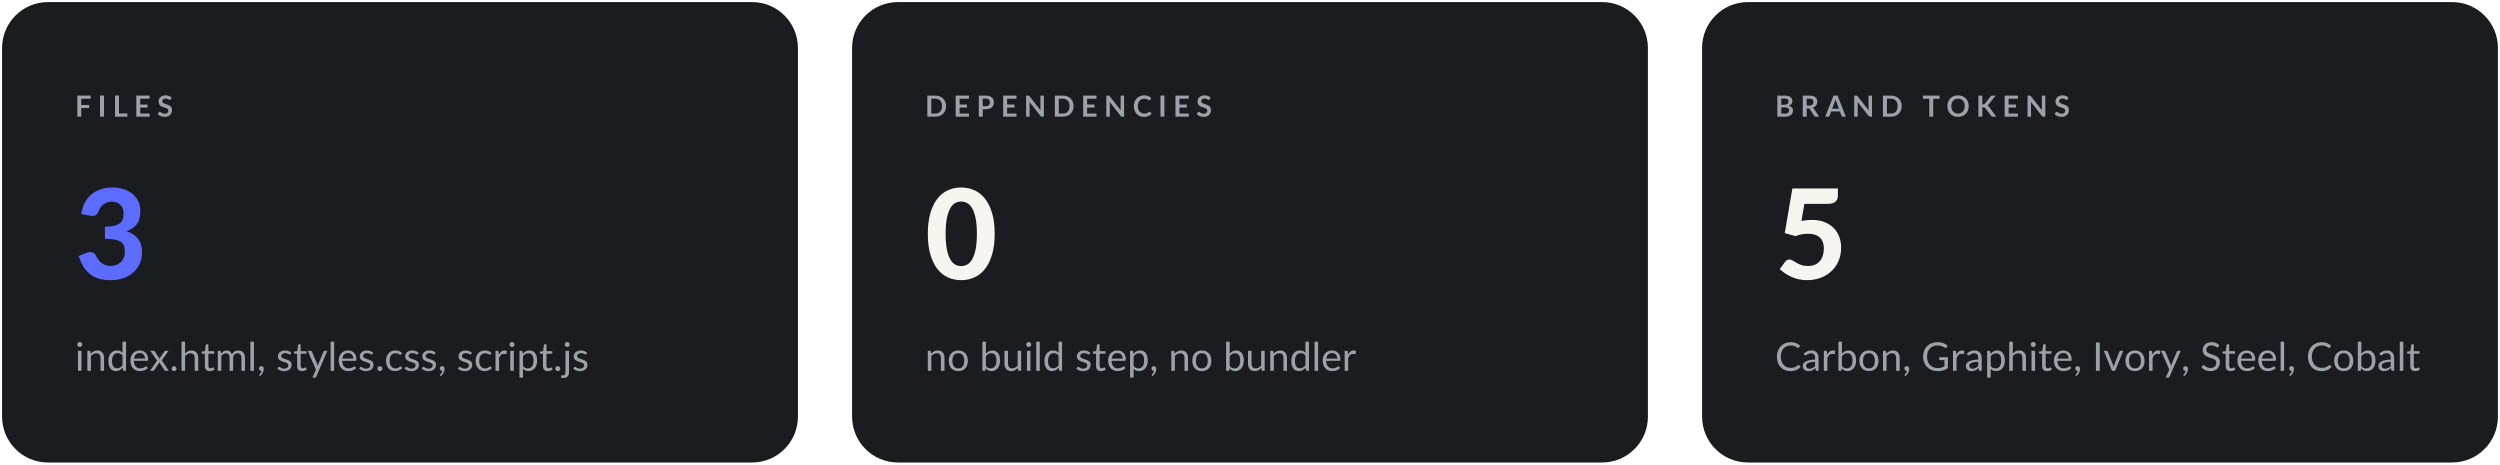
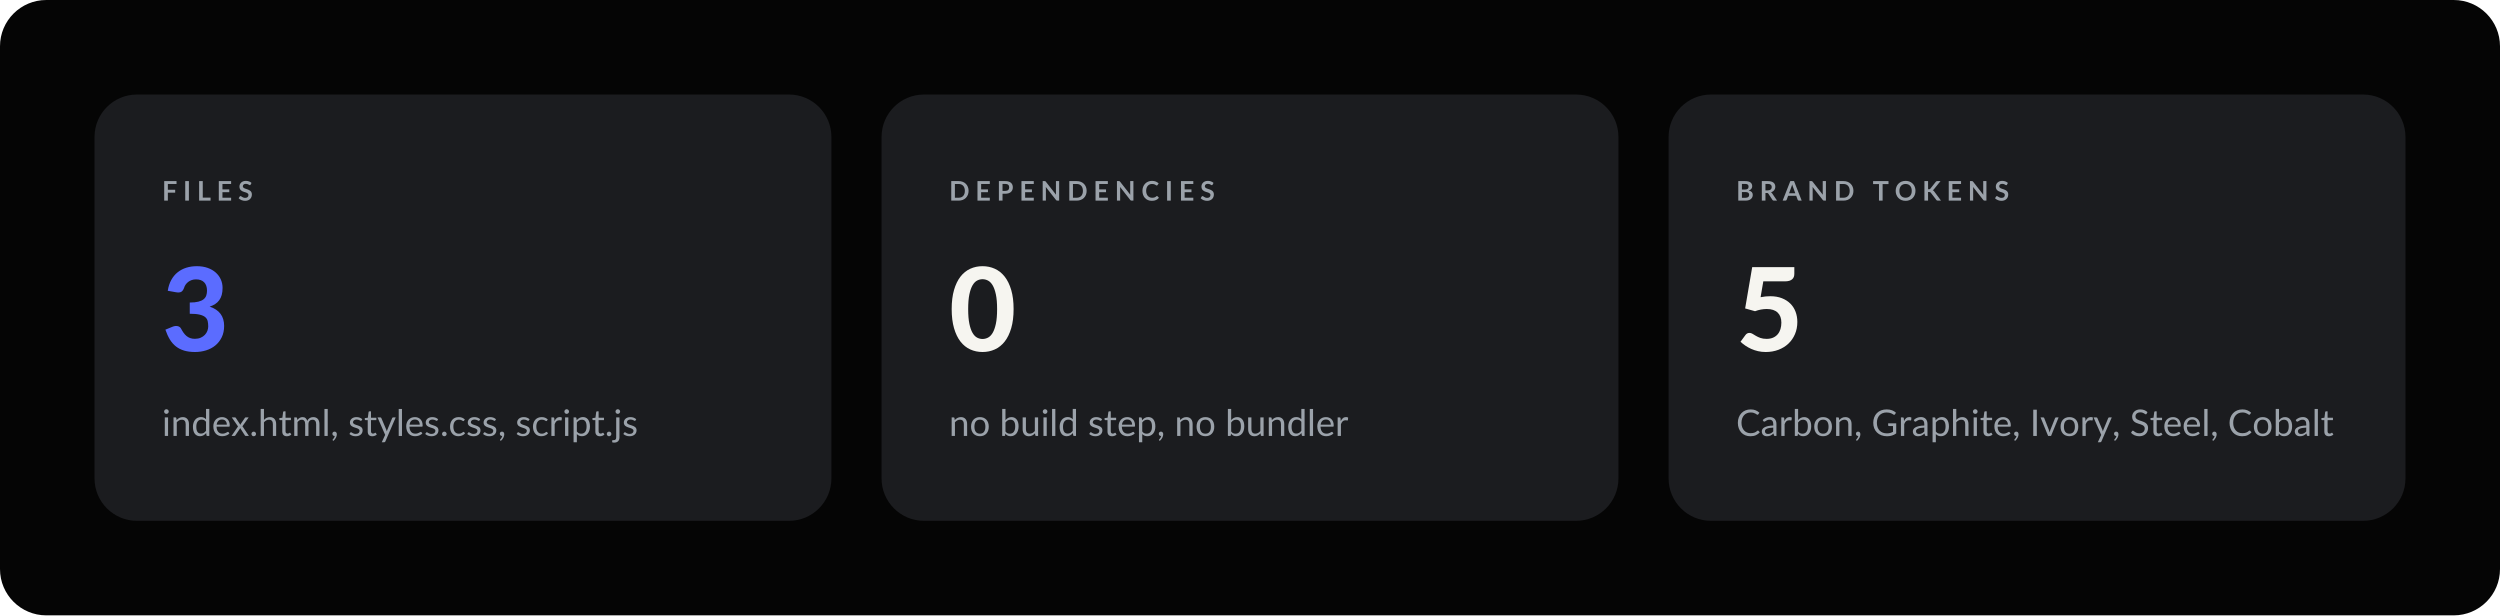
- <svg xmlns="http://www.w3.org/2000/svg" xmlns:xlink="http://www.w3.org/1999/xlink" width="1200" height="223" viewBox="0 0 1200 223" role="img" aria-label="Files: 3 (index.html, styles.css, script.js); Dependencies: 0 (no build step, no bundler); Brand tokens: 5 (Carbon, Graphite, Ivory, Steel, Cobalt)">
+ <svg xmlns="http://www.w3.org/2000/svg" xmlns:xlink="http://www.w3.org/1999/xlink" width="1296" height="319" viewBox="0 0 1296 319" role="img" aria-label="Files: 3 (index.html, styles.css, script.js); Dependencies: 0 (no build step, no bundler); Brand tokens: 5 (Carbon, Graphite, Ivory, Steel, Cobalt)">
  <defs>
    <path id="Bold-F" d="M431 1232V804H973V589H431V0H161V1446H1073V1232Z" />
    <path id="Bold-I" d="M431 0H161V1446H431Z" />
    <path id="Bold-L" d="M1008 222V0H161V1446H430V222Z" />
    <path id="Bold-E" d="M431 1232V831H937V624H431V215H1073V0H161V1446H1073V1232Z" />
    <path id="Bold-S" d="M931 1183Q919 1162 905.5 1152.5Q892 1143 872 1143Q851 1143 826.5 1158.5Q802 1174 768.0 1193.0Q734 1212 688.5 1227.5Q643 1243 581 1243Q525 1243 483.0 1229.5Q441 1216 412.5 1192.0Q384 1168 370.0 1134.5Q356 1101 356 1061Q356 1010 384.5 976.0Q413 942 460.0 918.0Q507 894 567.0 875.0Q627 856 690.0 834.5Q753 813 813.0 784.5Q873 756 920.0 712.5Q967 669 995.5 606.0Q1024 543 1024 453Q1024 355 990.5 269.5Q957 184 892.5 120.5Q828 57 735.0 20.5Q642 -16 522 -16Q453 -16 386.0 -2.5Q319 11 257.5 36.0Q196 61 142.0 96.0Q88 131 46 174L125 303Q135 317 151.0 326.5Q167 336 185 336Q210 336 239.0 315.5Q268 295 308.0 270.0Q348 245 401.5 224.5Q455 204 530 204Q645 204 708.0 258.5Q771 313 771 415Q771 472 742.5 508.0Q714 544 667.0 568.5Q620 593 560.0 610.0Q500 627 438.0 647.0Q376 667 316.0 695.0Q256 723 209.0 768.0Q162 813 133.5 880.5Q105 948 105 1047Q105 1126 136.5 1201.0Q168 1276 228.0 1334.0Q288 1392 376.0 1427.0Q464 1462 578 1462Q706 1462 814.0 1422.0Q922 1382 998 1310Z" />
    <path id="Black-three" d="M99 1042Q115 1148 159.0 1228.0Q203 1308 269.0 1361.0Q335 1414 419.5 1440.5Q504 1467 602 1467Q706 1467 788.5 1437.5Q871 1408 928.0 1357.0Q985 1306 1015.5 1238.0Q1046 1170 1046 1092Q1046 1023 1031.5 970.5Q1017 918 988.5 879.0Q960 840 918.5 813.0Q877 786 823 768Q1073 686 1073 435Q1073 324 1032.0 239.5Q991 155 922.0 98.0Q853 41 761.5 12.5Q670 -16 570 -16Q464 -16 383.0 8.0Q302 32 240.5 80.0Q179 128 135.0 200.5Q91 273 58 370L180 420Q228 440 269.5 431.0Q311 422 329 387Q349 349 371.5 317.0Q394 285 422.0 261.5Q450 238 485.5 225.0Q521 212 567 212Q625 212 668.0 231.0Q711 250 740.0 280.5Q769 311 783.5 349.5Q798 388 798 426Q798 476 789.0 516.5Q780 557 747.5 585.5Q715 614 651.5 629.5Q588 645 479 645V839Q570 839 628.0 854.0Q686 869 719.0 896.0Q752 923 764.5 961.0Q777 999 777 1044Q777 1139 727.5 1189.0Q678 1239 587 1239Q547 1239 513.5 1227.5Q480 1216 453.5 1196.0Q427 1176 408.0 1149.0Q389 1122 380 1090Q361 1040 331.0 1023.5Q301 1007 244 1016Z" />
    <path id="Regular-i" d="M329 1013V0H151V1013ZM367 1331Q367 1305 356.5 1282.5Q346 1260 328.5 1242.5Q311 1225 287.5 1215.0Q264 1205 238 1205Q212 1205 189.5 1215.0Q167 1225 150.0 1242.5Q133 1260 123.0 1282.5Q113 1305 113 1331Q113 1357 123.0 1380.5Q133 1404 150.0 1421.5Q167 1439 189.5 1449.0Q212 1459 238 1459Q264 1459 287.5 1449.0Q311 1439 328.5 1421.5Q346 1404 356.5 1380.5Q367 1357 367 1331Z" />
    <path id="Regular-n" d="M309 866Q342 903 379.0 933.0Q416 963 457.5 984.5Q499 1006 545.5 1017.5Q592 1029 646 1029Q729 1029 792.5 1001.5Q856 974 898.5 923.5Q941 873 963.0 802.0Q985 731 985 645V0H806V645Q806 760 753.5 823.5Q701 887 594 887Q515 887 446.5 849.0Q378 811 320 746V0H141V1013H248Q286 1013 295 976Z" />
    <path id="Regular-d" d="M801 772Q751 839 693.0 865.5Q635 892 563 892Q422 892 346.0 791.0Q270 690 270 503Q270 404 287.0 333.5Q304 263 337.0 217.5Q370 172 418.0 151.0Q466 130 527 130Q615 130 680.5 170.0Q746 210 801 283ZM979 1473V0H873Q835 0 825 37L809 160Q744 82 661.0 34.0Q578 -14 469 -14Q382 -14 311.0 19.5Q240 53 190.0 118.0Q140 183 113.0 280.0Q86 377 86 503Q86 615 116.0 711.5Q146 808 202.0 879.0Q258 950 339.5 990.5Q421 1031 523 1031Q616 1031 682.5 999.5Q749 968 801 912V1473Z" />
    <path id="Regular-e" d="M819 617Q819 679 801.5 730.5Q784 782 750.5 819.5Q717 857 669.0 877.5Q621 898 560 898Q432 898 357.5 823.5Q283 749 265 617ZM963 142Q930 102 884.0 72.5Q838 43 785.5 24.0Q733 5 677.0 -4.5Q621 -14 566 -14Q461 -14 372.5 21.5Q284 57 219.5 125.5Q155 194 119.0 295.0Q83 396 83 527Q83 633 115.5 725.0Q148 817 209.0 884.5Q270 952 358.0 990.5Q446 1029 556 1029Q647 1029 724.5 998.5Q802 968 858.5 910.5Q915 853 947.0 768.5Q979 684 979 576Q979 534 970.0 520.0Q961 506 936 506H259Q262 410 285.5 339.0Q309 268 351.0 220.5Q393 173 451.0 149.5Q509 126 581 126Q648 126 696.5 141.5Q745 157 780.0 175.0Q815 193 838.5 208.5Q862 224 879 224Q901 224 913 207Z" />
    <path id="Regular-x" d="M973 0H802Q780 0 767.5 11.5Q755 23 747 37L492 434Q488 420 483.5 406.5Q479 393 471 382L235 37Q225 23 213.5 11.5Q202 0 182 0H23L378 520L37 1013H208Q230 1013 240.0 1006.0Q250 999 258 986L507 606Q515 635 532 662L750 982Q759 996 769.5 1004.5Q780 1013 795 1013H959L618 529Z" />
    <path id="Regular-period" d="M111 110Q111 136 120.5 159.0Q130 182 146.5 199.0Q163 216 186.0 226.0Q209 236 235 236Q261 236 284.0 226.0Q307 216 324.0 199.0Q341 182 351.0 159.0Q361 136 361 110Q361 83 351.0 60.5Q341 38 324.0 21.0Q307 4 284.0 -5.5Q261 -15 235 -15Q209 -15 186.0 -5.5Q163 4 146.5 21.0Q130 38 120.5 60.5Q111 83 111 110Z" />
    <path id="Regular-h" d="M320 878Q385 947 464.0 988.0Q543 1029 646 1029Q729 1029 792.5 1001.5Q856 974 898.5 923.5Q941 873 963.0 802.0Q985 731 985 645V0H806V645Q806 760 753.5 823.5Q701 887 594 887Q515 887 446.5 849.0Q378 811 320 746V0H141V1473H320Z" />
    <path id="Regular-t" d="M452 -16Q332 -16 267.5 51.0Q203 118 203 244V864H81Q65 864 54.0 873.5Q43 883 43 903V974L209 995L250 1308Q253 1323 263.5 1332.5Q274 1342 291 1342H381V993H674V864H381V256Q381 192 412.0 161.0Q443 130 492 130Q520 130 540.5 137.5Q561 145 576.0 154.0Q591 163 601.5 170.5Q612 178 620 178Q634 178 645 161L697 76Q651 33 586.0 8.5Q521 -16 452 -16Z" />
    <path id="Regular-m" d="M141 0V1013H248Q286 1013 295 976L308 872Q364 941 434.0 985.0Q504 1029 596 1029Q698 1029 761.5 972.0Q825 915 853 818Q875 873 909.5 913.0Q944 953 987.0 979.0Q1030 1005 1078.5 1017.0Q1127 1029 1177 1029Q1257 1029 1319.5 1003.5Q1382 978 1425.5 929.0Q1469 880 1492.0 808.5Q1515 737 1515 645V0H1336V645Q1336 764 1284.0 825.5Q1232 887 1134 887Q1090 887 1050.5 871.5Q1011 856 981.0 826.0Q951 796 933.5 750.5Q916 705 916 645V0H737V645Q737 767 688.0 827.0Q639 887 545 887Q479 887 423.0 851.5Q367 816 320 755V0Z" />
    <path id="Regular-l" d="M325 1473V0H147V1473Z" />
    <path id="Regular-comma" d="M130 -242Q122 -235 119.0 -229.0Q116 -223 116 -214Q116 -207 120.5 -200.0Q125 -193 131 -187Q141 -176 156.5 -158.0Q172 -140 188.0 -115.5Q204 -91 217.5 -61.5Q231 -32 237 1Q234 0 230.5 0.0Q227 0 224 0Q172 0 139.5 34.5Q107 69 107 123Q107 170 139.5 203.0Q172 236 226 236Q256 236 279.0 225.0Q302 214 317.5 194.5Q333 175 341.0 149.5Q349 124 349 94Q349 49 336.5 0.5Q324 -48 299.5 -95.5Q275 -143 240.0 -188.0Q205 -233 160 -271Z" />
    <path id="Regular-space" d="" />
    <path id="Regular-s" d="M731 846Q719 824 694 824Q679 824 660.0 835.0Q641 846 613.5 859.5Q586 873 548.0 884.5Q510 896 458 896Q413 896 377.0 884.5Q341 873 315.5 853.0Q290 833 276.5 806.5Q263 780 263 749Q263 710 285.5 684.0Q308 658 345.0 639.0Q382 620 429.0 605.5Q476 591 525.5 574.5Q575 558 622.0 538.0Q669 518 706.0 488.0Q743 458 765.5 414.5Q788 371 788 310Q788 240 763.0 180.5Q738 121 689.0 77.5Q640 34 569.0 9.0Q498 -16 405 -16Q299 -16 213.0 18.5Q127 53 67 107L109 175Q117 188 128.0 195.0Q139 202 156 202Q174 202 194.0 188.0Q214 174 242.5 157.0Q271 140 312.0 126.0Q353 112 414 112Q466 112 505.0 125.5Q544 139 570.0 162.0Q596 185 608.5 215.0Q621 245 621 279Q621 321 598.5 348.5Q576 376 539.0 395.5Q502 415 454.5 429.5Q407 444 357.5 460.0Q308 476 260.5 496.5Q213 517 176.0 548.0Q139 579 116.5 624.5Q94 670 94 735Q94 793 118.0 846.5Q142 900 188.0 940.5Q234 981 301.0 1005.0Q368 1029 454 1029Q554 1029 633.5 997.5Q713 966 771 911Z" />
    <path id="Regular-y" d="M1015 1013 450 -299Q441 -319 427.5 -331.0Q414 -343 386 -343H254L439 59L21 1013H175Q198 1013 211.5 1001.5Q225 990 230 976L501 338Q517 296 528 250Q542 297 558 339L821 976Q827 992 841.5 1002.5Q856 1013 874 1013Z" />
    <path id="Regular-c" d="M846 833Q838 822 830.0 816.0Q822 810 808 810Q793 810 775.0 822.5Q757 835 730.5 850.0Q704 865 665.5 877.5Q627 890 571 890Q496 890 439.0 863.5Q382 837 343.5 787.0Q305 737 285.5 666.0Q266 595 266 507Q266 415 287.0 343.5Q308 272 346.5 223.5Q385 175 439.5 149.5Q494 124 562 124Q627 124 669.0 139.5Q711 155 738.5 174.0Q766 193 784.5 208.5Q803 224 821 224Q843 224 855 207L905 142Q872 101 830.0 72.0Q788 43 739.5 23.5Q691 4 638.0 -5.0Q585 -14 530 -14Q435 -14 353.5 21.0Q272 56 212.0 122.5Q152 189 118.0 286.0Q84 383 84 507Q84 620 115.5 716.0Q147 812 207.5 881.5Q268 951 356.5 990.0Q445 1029 560 1029Q667 1029 748.5 994.5Q830 960 893 897Z" />
    <path id="Regular-r" d="M310 810Q358 914 428.0 972.5Q498 1031 599 1031Q631 1031 660.5 1024.0Q690 1017 713 1002L700 869Q694 844 670 844Q656 844 629.0 850.0Q602 856 568 856Q520 856 482.5 842.0Q445 828 415.5 800.5Q386 773 362.5 732.5Q339 692 320 640V0H141V1013H243Q272 1013 283.0 1002.0Q294 991 298 964Z" />
    <path id="Regular-p" d="M320 244Q369 178 427.0 151.0Q485 124 557 124Q699 124 775.0 225.0Q851 326 851 513Q851 612 833.5 683.0Q816 754 783.0 799.5Q750 845 702.0 866.0Q654 887 593 887Q506 887 440.5 847.0Q375 807 320 734ZM311 856Q375 935 459.0 983.0Q543 1031 651 1031Q739 1031 810.0 997.5Q881 964 931.0 898.5Q981 833 1008.0 736.0Q1035 639 1035 513Q1035 401 1005.0 304.5Q975 208 918.5 137.5Q862 67 780.5 26.5Q699 -14 597 -14Q504 -14 437.5 17.5Q371 49 320 105V-343H141V1013H248Q286 1013 295 976Z" />
    <path id="Regular-j" d="M329 1013V-75Q329 -136 313.0 -188.5Q297 -241 262.0 -280.0Q227 -319 172.5 -341.5Q118 -364 42 -364Q10 -364 -17.0 -359.0Q-44 -354 -71 -344L-64 -248Q-62 -239 -57.5 -234.5Q-53 -230 -45.0 -229.0Q-37 -228 -24.5 -228.5Q-12 -229 7 -229Q85 -229 118.0 -192.5Q151 -156 151 -75V1013ZM366 1331Q366 1305 355.5 1282.5Q345 1260 327.5 1242.5Q310 1225 287.0 1215.0Q264 1205 238 1205Q212 1205 189.5 1215.0Q167 1225 150.0 1242.5Q133 1260 123.0 1282.5Q113 1305 113 1331Q113 1357 123.0 1380.5Q133 1404 150.0 1421.5Q167 1439 189.5 1449.0Q212 1459 238 1459Q264 1459 287.0 1449.0Q310 1439 327.5 1421.5Q345 1404 355.5 1380.5Q366 1357 366 1331Z" />
    <path id="Bold-D" d="M1445 723Q1445 564 1392.0 431.0Q1339 298 1243.0 202.0Q1147 106 1012.0 53.0Q877 0 712 0H161V1446H712Q877 1446 1012.0 1392.5Q1147 1339 1243.0 1243.5Q1339 1148 1392.0 1015.0Q1445 882 1445 723ZM1169 723Q1169 842 1137.5 936.5Q1106 1031 1046.5 1096.5Q987 1162 902.5 1197.0Q818 1232 712 1232H431V214H712Q818 214 902.5 249.0Q987 284 1046.5 349.5Q1106 415 1137.5 509.5Q1169 604 1169 723Z" />
    <path id="Bold-P" d="M631 719Q705 719 760.0 737.5Q815 756 851.5 790.5Q888 825 906.0 874.5Q924 924 924 985Q924 1043 906.0 1090.0Q888 1137 852.0 1170.0Q816 1203 761.0 1220.5Q706 1238 631 1238H430V719ZM631 1446Q776 1446 882.0 1412.0Q988 1378 1057.0 1317.0Q1126 1256 1159.5 1171.0Q1193 1086 1193 985Q1193 880 1158.0 792.5Q1123 705 1053.0 642.0Q983 579 877.5 544.0Q772 509 631 509H430V0H161V1446Z" />
    <path id="Bold-N" d="M1380 1446V0H1242Q1210 0 1188.5 10.5Q1167 21 1147 46L392 1010Q398 944 398 888V0H161V1446H302Q319 1446 331.5 1444.5Q344 1443 353.5 1438.5Q363 1434 372.0 1425.5Q381 1417 392 1403L1150 435Q1147 470 1145.0 504.0Q1143 538 1143 567V1446Z" />
    <path id="Bold-C" d="M1154 341Q1176 341 1193 324L1299 209Q1211 100 1082.5 42.0Q954 -16 774 -16Q613 -16 484.5 39.0Q356 94 265.0 192.0Q174 290 125.5 426.0Q77 562 77 723Q77 886 129.0 1021.5Q181 1157 275.5 1255.0Q370 1353 501.0 1407.5Q632 1462 791 1462Q949 1462 1071.5 1410.0Q1194 1358 1280 1274L1190 1149Q1182 1137 1169.5 1128.0Q1157 1119 1135 1119Q1120 1119 1104.0 1127.5Q1088 1136 1069.0 1148.5Q1050 1161 1025.0 1176.0Q1000 1191 967.0 1203.5Q934 1216 890.5 1224.5Q847 1233 790 1233Q693 1233 612.5 1198.5Q532 1164 474.0 1098.5Q416 1033 384.0 938.5Q352 844 352 723Q352 601 386.5 506.0Q421 411 480.0 346.0Q539 281 619.0 246.5Q699 212 791 212Q846 212 890.5 218.0Q935 224 972.5 237.0Q1010 250 1043.5 270.5Q1077 291 1110 321Q1120 330 1131.0 335.5Q1142 341 1154 341Z" />
    <path id="Black-zero" d="M1115 726Q1115 536 1074.0 396.0Q1033 256 961.0 164.5Q889 73 790.5 28.5Q692 -16 578 -16Q464 -16 366.0 28.5Q268 73 197.0 164.5Q126 256 85.5 396.0Q45 536 45 726Q45 916 85.5 1055.5Q126 1195 197.0 1286.5Q268 1378 366.0 1422.5Q464 1467 578 1467Q692 1467 790.5 1422.5Q889 1378 961.0 1286.5Q1033 1195 1074.0 1055.5Q1115 916 1115 726ZM830 726Q830 880 808.5 980.0Q787 1080 752.0 1138.0Q717 1196 671.5 1219.0Q626 1242 578 1242Q530 1242 485.5 1219.0Q441 1196 406.5 1138.0Q372 1080 351.0 980.0Q330 880 330 726Q330 571 351.0 471.0Q372 371 406.5 313.0Q441 255 485.5 232.0Q530 209 578 209Q626 209 671.5 232.0Q717 255 752.0 313.0Q787 371 808.5 471.0Q830 571 830 726Z" />
    <path id="Regular-o" d="M568 1029Q679 1029 768.0 992.0Q857 955 920.0 887.0Q983 819 1016.5 722.5Q1050 626 1050 507Q1050 387 1016.5 291.0Q983 195 920.0 127.0Q857 59 768.0 22.5Q679 -14 568 -14Q456 -14 366.5 22.5Q277 59 214.0 127.0Q151 195 117.5 291.0Q84 387 84 507Q84 626 117.5 722.5Q151 819 214.0 887.0Q277 955 366.5 992.0Q456 1029 568 1029ZM568 125Q718 125 792.0 225.5Q866 326 866 506Q866 687 792.0 788.0Q718 889 568 889Q492 889 435.5 863.0Q379 837 341.5 788.0Q304 739 285.5 667.5Q267 596 267 506Q267 326 341.5 225.5Q416 125 568 125Z" />
    <path id="Regular-b" d="M320 244Q369 178 427.5 151.0Q486 124 556 124Q699 124 775.0 225.0Q851 326 851 526Q851 712 783.5 799.5Q716 887 591 887Q504 887 439.5 847.0Q375 807 320 734ZM320 867Q384 941 464.5 985.0Q545 1029 650 1029Q739 1029 810.5 995.0Q882 961 932.0 896.5Q982 832 1008.5 740.0Q1035 648 1035 533Q1035 410 1005.0 309.0Q975 208 918.5 136.5Q862 65 781.0 25.5Q700 -14 599 -14Q499 -14 430.5 23.5Q362 61 311 130L302 38Q294 0 256 0H141V1473H320Z" />
    <path id="Regular-u" d="M974 1013V0H868Q830 0 820 37L806 146Q740 73 658.0 28.5Q576 -16 470 -16Q387 -16 323.5 11.5Q260 39 217.0 89.0Q174 139 152.5 210.0Q131 281 131 367V1013H309V367Q309 252 361.5 189.0Q414 126 522 126Q601 126 669.5 163.5Q738 201 796 267V1013Z" />
    <path id="Bold-B" d="M702 210Q777 210 828.0 228.0Q879 246 909.5 276.0Q940 306 953.5 346.0Q967 386 967 431Q967 478 952.0 515.5Q937 553 905.0 579.5Q873 606 822.5 620.0Q772 634 701 634H430V210ZM430 1238V820H644Q782 820 852.5 870.0Q923 920 923 1029Q923 1142 859.0 1190.0Q795 1238 659 1238ZM659 1446Q801 1446 902.0 1419.0Q1003 1392 1067.5 1342.0Q1132 1292 1162.0 1221.0Q1192 1150 1192 1061Q1192 1010 1177.0 963.5Q1162 917 1130.5 876.5Q1099 836 1050.5 803.0Q1002 770 935 747Q1233 680 1233 425Q1233 333 1198.0 255.0Q1163 177 1096.0 120.5Q1029 64 931.0 32.0Q833 0 707 0H161V1446Z" />
    <path id="Bold-R" d="M598 758Q674 758 730.5 777.0Q787 796 823.5 829.5Q860 863 878.0 909.0Q896 955 896 1010Q896 1120 823.5 1179.0Q751 1238 602 1238H430V758ZM1290 0H1047Q978 0 947 54L643 517Q626 543 605.5 554.0Q585 565 545 565H430V0H161V1446H602Q749 1446 854.5 1415.5Q960 1385 1027.5 1330.0Q1095 1275 1127.0 1198.5Q1159 1122 1159 1030Q1159 957 1137.5 892.0Q1116 827 1075.5 774.0Q1035 721 975.5 681.0Q916 641 840 618Q866 603 888.0 582.5Q910 562 928 534Z" />
    <path id="Bold-A" d="M925 546 749 1027Q736 1059 722.0 1103.0Q708 1147 694 1198Q681 1147 667.0 1102.5Q653 1058 640 1025L465 546ZM1400 0H1192Q1157 0 1135.0 17.5Q1113 35 1102 61L994 356H395L287 61Q279 38 256.0 19.0Q233 0 199 0H-11L558 1446H832Z" />
    <path id="Bold-space" d="" />
    <path id="Bold-T" d="M1171 1225H735V0H466V1225H30V1446H1171Z" />
    <path id="Bold-O" d="M1540 723Q1540 564 1487.5 428.5Q1435 293 1339.0 194.0Q1243 95 1108.0 39.5Q973 -16 808 -16Q644 -16 509.0 39.5Q374 95 277.5 194.0Q181 293 128.0 428.5Q75 564 75 723Q75 882 128.0 1017.5Q181 1153 277.5 1252.0Q374 1351 509.0 1406.5Q644 1462 808 1462Q918 1462 1015.0 1436.5Q1112 1411 1193.0 1364.5Q1274 1318 1338.5 1251.5Q1403 1185 1448.0 1103.0Q1493 1021 1516.5 925.0Q1540 829 1540 723ZM1265 723Q1265 842 1233.0 936.5Q1201 1031 1142.0 1097.0Q1083 1163 998.5 1198.0Q914 1233 808 1233Q702 1233 617.5 1198.0Q533 1163 473.5 1097.0Q414 1031 382.0 936.5Q350 842 350 723Q350 604 382.0 509.5Q414 415 473.5 349.5Q533 284 617.5 249.0Q702 214 808 214Q914 214 998.5 249.0Q1083 284 1142.0 349.5Q1201 415 1233.0 509.5Q1265 604 1265 723Z" />
    <path id="Bold-K" d="M430 840H493Q531 840 556.0 850.5Q581 861 599 884L998 1389Q1023 1421 1050.5 1433.5Q1078 1446 1120 1446H1352L865 845Q822 790 776 767Q809 755 835.5 733.5Q862 712 886 677L1388 0H1151Q1103 0 1079.5 13.5Q1056 27 1040 53L631 587Q612 614 587.0 625.0Q562 636 515 636H430V0H161V1446H430Z" />
    <path id="Black-five" d="M423 931Q468 940 509.5 944.0Q551 948 590 948Q704 948 791.5 913.5Q879 879 938.5 819.0Q998 759 1028.0 678.0Q1058 597 1058 504Q1058 388 1017.0 292.5Q976 197 903.5 128.5Q831 60 730.5 22.0Q630 -16 511 -16Q442 -16 379.0 -1.5Q316 13 261.5 37.5Q207 62 160.0 94.0Q113 126 76 161L161 277Q188 314 231 314Q258 314 284.0 298.0Q310 282 343.0 262.5Q376 243 420.0 227.0Q464 211 527 211Q592 211 640.0 232.5Q688 254 719.5 291.5Q751 329 766.5 380.5Q782 432 782 491Q782 604 717.5 665.5Q653 727 530 727Q429 727 327 689L156 737L278 1451H1006V1335Q1006 1306 997.5 1282.5Q989 1259 969.5 1241.5Q950 1224 919.5 1214.5Q889 1205 845 1205H470Z" />
    <path id="Regular-C" d="M1189 296Q1205 296 1217 283L1294 200Q1206 98 1080.5 41.0Q955 -16 777 -16Q623 -16 497.0 37.5Q371 91 282.0 187.5Q193 284 144.0 419.0Q95 554 95 716Q95 878 146.0 1013.0Q197 1148 289.5 1245.0Q382 1342 511.0 1395.5Q640 1449 796 1449Q949 1449 1066.0 1400.0Q1183 1351 1272 1267L1208 1178Q1202 1168 1192.5 1161.5Q1183 1155 1167 1155Q1149 1155 1123.0 1174.5Q1097 1194 1055.0 1218.0Q1013 1242 950.0 1261.5Q887 1281 795 1281Q684 1281 592.0 1242.5Q500 1204 433.5 1131.0Q367 1058 330.0 953.0Q293 848 293 716Q293 582 331.5 477.0Q370 372 436.5 299.5Q503 227 593.5 189.0Q684 151 789 151Q853 151 904.5 158.5Q956 166 999.5 182.0Q1043 198 1080.5 222.5Q1118 247 1155 281Q1172 296 1189 296Z" />
    <path id="Regular-a" d="M690 456Q567 452 480.5 436.5Q394 421 339.5 396.0Q285 371 260.5 337.0Q236 303 236 261Q236 221 249.0 192.0Q262 163 284.5 144.5Q307 126 337.5 117.5Q368 109 403 109Q450 109 489.0 118.5Q528 128 562.5 146.0Q597 164 628.5 189.0Q660 214 690 246ZM115 870Q199 951 296.0 991.0Q393 1031 511 1031Q596 1031 662.0 1003.0Q728 975 773.0 925.0Q818 875 841.0 804.0Q864 733 864 648V0H785Q759 0 745.0 8.5Q731 17 723 42L703 138Q663 101 625.0 72.5Q587 44 545.0 24.5Q503 5 455.5 -5.5Q408 -16 350 -16Q291 -16 239.0 0.5Q187 17 148.5 50.0Q110 83 87.5 133.5Q65 184 65 253Q65 313 98.0 368.5Q131 424 205.0 467.0Q279 510 398.0 537.5Q517 565 690 569V648Q690 766 639.0 826.5Q588 887 490 887Q424 887 379.5 870.5Q335 854 302.5 833.5Q270 813 246.5 796.5Q223 780 200 780Q182 780 169.0 789.5Q156 799 147 813Z" />
    <path id="Regular-G" d="M1347 689V139Q1239 61 1116.5 22.5Q994 -16 848 -16Q675 -16 536.0 37.5Q397 91 298.5 187.5Q200 284 147.0 419.0Q94 554 94 716Q94 880 145.5 1015.0Q197 1150 292.0 1246.5Q387 1343 523.0 1396.0Q659 1449 827 1449Q912 1449 985.0 1436.5Q1058 1424 1120.0 1400.5Q1182 1377 1235.0 1343.5Q1288 1310 1334 1268L1279 1180Q1266 1160 1245.5 1154.5Q1225 1149 1200 1164Q1176 1178 1145.0 1198.0Q1114 1218 1069.5 1236.5Q1025 1255 964.5 1268.0Q904 1281 821 1281Q700 1281 602.0 1241.5Q504 1202 435.0 1128.5Q366 1055 329.0 950.5Q292 846 292 716Q292 581 330.5 474.5Q369 368 440.5 293.5Q512 219 614.0 180.0Q716 141 843 141Q943 141 1020.5 163.5Q1098 186 1172 226V541H949Q930 541 918.5 552.0Q907 563 907 579V689Z" />
    <path id="Regular-I" d="M377 0H183V1433H377Z" />
    <path id="Regular-v" d="M1009 1013 596 0H436L23 1013H168Q190 1013 204.0 1002.0Q218 991 223 976L480 324Q492 287 501.0 252.0Q510 217 518 182Q526 217 535.0 252.0Q544 287 557 324L817 976Q823 992 837.0 1002.5Q851 1013 870 1013Z" />
    <path id="Regular-S" d="M916 1209Q907 1194 896.5 1186.5Q886 1179 871 1179Q854 1179 831.0 1196.0Q808 1213 773.5 1233.5Q739 1254 690.5 1271.0Q642 1288 573 1288Q508 1288 458.5 1270.5Q409 1253 375.5 1223.0Q342 1193 325.0 1152.5Q308 1112 308 1065Q308 1005 337.5 965.5Q367 926 415.5 898.0Q464 870 525.5 849.5Q587 829 651.5 807.0Q716 785 777.5 757.5Q839 730 887.5 688.0Q936 646 965.5 585.0Q995 524 995 435Q995 341 963.0 258.5Q931 176 869.5 115.0Q808 54 718.5 19.0Q629 -16 515 -16Q375 -16 261.0 34.5Q147 85 66 171L122 263Q130 274 141.5 281.5Q153 289 167 289Q180 289 196.5 278.5Q213 268 234.0 252.0Q255 236 282.0 217.0Q309 198 343.5 182.0Q378 166 422.0 155.5Q466 145 521 145Q590 145 644.0 164.0Q698 183 735.5 217.5Q773 252 793.0 300.0Q813 348 813 407Q813 472 783.5 513.5Q754 555 706.0 583.0Q658 611 596.0 630.5Q534 650 470.0 670.5Q406 691 344.0 718.0Q282 745 234.0 788.0Q186 831 156.5 895.5Q127 960 127 1055Q127 1131 156.5 1202.0Q186 1273 242.5 1328.0Q299 1383 381.5 1416.0Q464 1449 571 1449Q691 1449 789.5 1411.0Q888 1373 963 1301Z" />
  </defs>
-   <rect x="1.0" y="1" width="382.0" height="221" rx="22" fill="#1B1C1F" />
-   <g fill="#9BA2AA">
-     <use xlink:href="#Bold-F" transform="translate(36.0 56.0) scale(0.007 -0.007)" />
-     <use xlink:href="#Bold-I" transform="translate(46.9 56.0) scale(0.007 -0.007)" />
-     <use xlink:href="#Bold-L" transform="translate(54.1 56.0) scale(0.007 -0.007)" />
-     <use xlink:href="#Bold-E" transform="translate(64.3 56.0) scale(0.007 -0.007)" />
-     <use xlink:href="#Bold-S" transform="translate(75.4 56.0) scale(0.007 -0.007)" />
-   </g>
-   <g fill="#5B6CFF">
-     <use xlink:href="#Black-three" transform="translate(36.0 134.0) scale(0.03 -0.03)" />
-   </g>
-   <g fill="#9BA2AA">
-     <use xlink:href="#Regular-i" transform="translate(36.0 178.0) scale(0.0095 -0.0095)" />
-     <use xlink:href="#Regular-n" transform="translate(40.6 178.0) scale(0.0095 -0.0095)" />
-     <use xlink:href="#Regular-d" transform="translate(51.2 178.0) scale(0.0095 -0.0095)" />
-     <use xlink:href="#Regular-e" transform="translate(61.8 178.0) scale(0.0095 -0.0095)" />
-     <use xlink:href="#Regular-x" transform="translate(71.8 178.0) scale(0.0095 -0.0095)" />
-     <use xlink:href="#Regular-period" transform="translate(81.3 178.0) scale(0.0095 -0.0095)" />
-     <use xlink:href="#Regular-h" transform="translate(85.8 178.0) scale(0.0095 -0.0095)" />
-     <use xlink:href="#Regular-t" transform="translate(96.4 178.0) scale(0.0095 -0.0095)" />
-     <use xlink:href="#Regular-m" transform="translate(103.2 178.0) scale(0.0095 -0.0095)" />
-     <use xlink:href="#Regular-l" transform="translate(118.8 178.0) scale(0.0095 -0.0095)" />
-     <use xlink:href="#Regular-comma" transform="translate(123.3 178.0) scale(0.0095 -0.0095)" />
-     <use xlink:href="#Regular-s" transform="translate(132.5 178.0) scale(0.0095 -0.0095)" />
-     <use xlink:href="#Regular-t" transform="translate(140.7 178.0) scale(0.0095 -0.0095)" />
-     <use xlink:href="#Regular-y" transform="translate(147.5 178.0) scale(0.0095 -0.0095)" />
-     <use xlink:href="#Regular-l" transform="translate(157.3 178.0) scale(0.0095 -0.0095)" />
-     <use xlink:href="#Regular-e" transform="translate(161.8 178.0) scale(0.0095 -0.0095)" />
-     <use xlink:href="#Regular-s" transform="translate(171.8 178.0) scale(0.0095 -0.0095)" />
-     <use xlink:href="#Regular-period" transform="translate(180.1 178.0) scale(0.0095 -0.0095)" />
-     <use xlink:href="#Regular-c" transform="translate(184.5 178.0) scale(0.0095 -0.0095)" />
-     <use xlink:href="#Regular-s" transform="translate(193.6 178.0) scale(0.0095 -0.0095)" />
-     <use xlink:href="#Regular-s" transform="translate(201.8 178.0) scale(0.0095 -0.0095)" />
-     <use xlink:href="#Regular-comma" transform="translate(210.1 178.0) scale(0.0095 -0.0095)" />
-     <use xlink:href="#Regular-s" transform="translate(219.2 178.0) scale(0.0095 -0.0095)" />
-     <use xlink:href="#Regular-c" transform="translate(227.5 178.0) scale(0.0095 -0.0095)" />
-     <use xlink:href="#Regular-r" transform="translate(236.5 178.0) scale(0.0095 -0.0095)" />
-     <use xlink:href="#Regular-i" transform="translate(243.5 178.0) scale(0.0095 -0.0095)" />
-     <use xlink:href="#Regular-p" transform="translate(248.0 178.0) scale(0.0095 -0.0095)" />
-     <use xlink:href="#Regular-t" transform="translate(258.7 178.0) scale(0.0095 -0.0095)" />
-     <use xlink:href="#Regular-period" transform="translate(265.5 178.0) scale(0.0095 -0.0095)" />
-     <use xlink:href="#Regular-j" transform="translate(270.0 178.0) scale(0.0095 -0.0095)" />
-     <use xlink:href="#Regular-s" transform="translate(274.5 178.0) scale(0.0095 -0.0095)" />
-   </g>
-   <rect x="409.0" y="1" width="382.0" height="221" rx="22" fill="#1B1C1F" />
-   <g fill="#9BA2AA">
-     <use xlink:href="#Bold-D" transform="translate(444.0 56.0) scale(0.007 -0.007)" />
-     <use xlink:href="#Bold-E" transform="translate(457.6 56.0) scale(0.007 -0.007)" />
-     <use xlink:href="#Bold-P" transform="translate(468.7 56.0) scale(0.007 -0.007)" />
-     <use xlink:href="#Bold-E" transform="translate(480.4 56.0) scale(0.007 -0.007)" />
-     <use xlink:href="#Bold-N" transform="translate(491.4 56.0) scale(0.007 -0.007)" />
-     <use xlink:href="#Bold-D" transform="translate(505.2 56.0) scale(0.007 -0.007)" />
-     <use xlink:href="#Bold-E" transform="translate(518.8 56.0) scale(0.007 -0.007)" />
-     <use xlink:href="#Bold-N" transform="translate(529.9 56.0) scale(0.007 -0.007)" />
-     <use xlink:href="#Bold-C" transform="translate(543.7 56.0) scale(0.007 -0.007)" />
-     <use xlink:href="#Bold-I" transform="translate(555.9 56.0) scale(0.007 -0.007)" />
-     <use xlink:href="#Bold-E" transform="translate(563.1 56.0) scale(0.007 -0.007)" />
-     <use xlink:href="#Bold-S" transform="translate(574.1 56.0) scale(0.007 -0.007)" />
-   </g>
-   <g fill="#F6F5F0">
-     <use xlink:href="#Black-zero" transform="translate(444.0 134.0) scale(0.03 -0.03)" />
-   </g>
-   <g fill="#9BA2AA">
-     <use xlink:href="#Regular-n" transform="translate(444.0 178.0) scale(0.0095 -0.0095)" />
-     <use xlink:href="#Regular-o" transform="translate(454.6 178.0) scale(0.0095 -0.0095)" />
-     <use xlink:href="#Regular-b" transform="translate(470.2 178.0) scale(0.0095 -0.0095)" />
-     <use xlink:href="#Regular-u" transform="translate(480.9 178.0) scale(0.0095 -0.0095)" />
-     <use xlink:href="#Regular-i" transform="translate(491.5 178.0) scale(0.0095 -0.0095)" />
-     <use xlink:href="#Regular-l" transform="translate(496.0 178.0) scale(0.0095 -0.0095)" />
-     <use xlink:href="#Regular-d" transform="translate(500.5 178.0) scale(0.0095 -0.0095)" />
-     <use xlink:href="#Regular-s" transform="translate(516.0 178.0) scale(0.0095 -0.0095)" />
-     <use xlink:href="#Regular-t" transform="translate(524.2 178.0) scale(0.0095 -0.0095)" />
-     <use xlink:href="#Regular-e" transform="translate(531.1 178.0) scale(0.0095 -0.0095)" />
-     <use xlink:href="#Regular-p" transform="translate(541.1 178.0) scale(0.0095 -0.0095)" />
-     <use xlink:href="#Regular-comma" transform="translate(551.7 178.0) scale(0.0095 -0.0095)" />
-     <use xlink:href="#Regular-n" transform="translate(560.9 178.0) scale(0.0095 -0.0095)" />
-     <use xlink:href="#Regular-o" transform="translate(571.5 178.0) scale(0.0095 -0.0095)" />
-     <use xlink:href="#Regular-b" transform="translate(587.2 178.0) scale(0.0095 -0.0095)" />
-     <use xlink:href="#Regular-u" transform="translate(597.8 178.0) scale(0.0095 -0.0095)" />
-     <use xlink:href="#Regular-n" transform="translate(608.4 178.0) scale(0.0095 -0.0095)" />
-     <use xlink:href="#Regular-d" transform="translate(619.0 178.0) scale(0.0095 -0.0095)" />
-     <use xlink:href="#Regular-l" transform="translate(629.6 178.0) scale(0.0095 -0.0095)" />
-     <use xlink:href="#Regular-e" transform="translate(634.1 178.0) scale(0.0095 -0.0095)" />
-     <use xlink:href="#Regular-r" transform="translate(644.1 178.0) scale(0.0095 -0.0095)" />
-   </g>
-   <rect x="817.0" y="1" width="382.0" height="221" rx="22" fill="#1B1C1F" />
-   <g fill="#9BA2AA">
-     <use xlink:href="#Bold-B" transform="translate(852.0 56.0) scale(0.007 -0.007)" />
-     <use xlink:href="#Bold-R" transform="translate(864.2 56.0) scale(0.007 -0.007)" />
-     <use xlink:href="#Bold-A" transform="translate(876.2 56.0) scale(0.007 -0.007)" />
-     <use xlink:href="#Bold-N" transform="translate(888.9 56.0) scale(0.007 -0.007)" />
-     <use xlink:href="#Bold-D" transform="translate(902.7 56.0) scale(0.007 -0.007)" />
-     <use xlink:href="#Bold-T" transform="translate(922.8 56.0) scale(0.007 -0.007)" />
-     <use xlink:href="#Bold-O" transform="translate(934.2 56.0) scale(0.007 -0.007)" />
-     <use xlink:href="#Bold-K" transform="translate(948.5 56.0) scale(0.007 -0.007)" />
-     <use xlink:href="#Bold-E" transform="translate(961.1 56.0) scale(0.007 -0.007)" />
-     <use xlink:href="#Bold-N" transform="translate(972.1 56.0) scale(0.007 -0.007)" />
-     <use xlink:href="#Bold-S" transform="translate(985.9 56.0) scale(0.007 -0.007)" />
-   </g>
-   <g fill="#F6F5F0">
-     <use xlink:href="#Black-five" transform="translate(852.0 134.0) scale(0.03 -0.03)" />
-   </g>
-   <g fill="#9BA2AA">
-     <use xlink:href="#Regular-C" transform="translate(852.0 178.0) scale(0.0095 -0.0095)" />
-     <use xlink:href="#Regular-a" transform="translate(864.7 178.0) scale(0.0095 -0.0095)" />
-     <use xlink:href="#Regular-r" transform="translate(874.1 178.0) scale(0.0095 -0.0095)" />
-     <use xlink:href="#Regular-b" transform="translate(881.1 178.0) scale(0.0095 -0.0095)" />
-     <use xlink:href="#Regular-o" transform="translate(891.7 178.0) scale(0.0095 -0.0095)" />
-     <use xlink:href="#Regular-n" transform="translate(902.5 178.0) scale(0.0095 -0.0095)" />
-     <use xlink:href="#Regular-comma" transform="translate(913.1 178.0) scale(0.0095 -0.0095)" />
-     <use xlink:href="#Regular-G" transform="translate(922.2 178.0) scale(0.0095 -0.0095)" />
-     <use xlink:href="#Regular-r" transform="translate(936.1 178.0) scale(0.0095 -0.0095)" />
-     <use xlink:href="#Regular-a" transform="translate(943.0 178.0) scale(0.0095 -0.0095)" />
-     <use xlink:href="#Regular-p" transform="translate(952.5 178.0) scale(0.0095 -0.0095)" />
-     <use xlink:href="#Regular-h" transform="translate(963.1 178.0) scale(0.0095 -0.0095)" />
-     <use xlink:href="#Regular-i" transform="translate(973.7 178.0) scale(0.0095 -0.0095)" />
-     <use xlink:href="#Regular-t" transform="translate(978.3 178.0) scale(0.0095 -0.0095)" />
-     <use xlink:href="#Regular-e" transform="translate(985.1 178.0) scale(0.0095 -0.0095)" />
-     <use xlink:href="#Regular-comma" transform="translate(995.1 178.0) scale(0.0095 -0.0095)" />
-     <use xlink:href="#Regular-I" transform="translate(1004.3 178.0) scale(0.0095 -0.0095)" />
-     <use xlink:href="#Regular-v" transform="translate(1009.6 178.0) scale(0.0095 -0.0095)" />
-     <use xlink:href="#Regular-o" transform="translate(1019.4 178.0) scale(0.0095 -0.0095)" />
-     <use xlink:href="#Regular-r" transform="translate(1030.2 178.0) scale(0.0095 -0.0095)" />
-     <use xlink:href="#Regular-y" transform="translate(1037.1 178.0) scale(0.0095 -0.0095)" />
-     <use xlink:href="#Regular-comma" transform="translate(1046.9 178.0) scale(0.0095 -0.0095)" />
-     <use xlink:href="#Regular-S" transform="translate(1056.1 178.0) scale(0.0095 -0.0095)" />
-     <use xlink:href="#Regular-t" transform="translate(1066.4 178.0) scale(0.0095 -0.0095)" />
-     <use xlink:href="#Regular-e" transform="translate(1073.2 178.0) scale(0.0095 -0.0095)" />
-     <use xlink:href="#Regular-e" transform="translate(1083.2 178.0) scale(0.0095 -0.0095)" />
-     <use xlink:href="#Regular-l" transform="translate(1093.3 178.0) scale(0.0095 -0.0095)" />
-     <use xlink:href="#Regular-comma" transform="translate(1097.8 178.0) scale(0.0095 -0.0095)" />
-     <use xlink:href="#Regular-C" transform="translate(1106.9 178.0) scale(0.0095 -0.0095)" />
-     <use xlink:href="#Regular-o" transform="translate(1119.6 178.0) scale(0.0095 -0.0095)" />
-     <use xlink:href="#Regular-b" transform="translate(1130.4 178.0) scale(0.0095 -0.0095)" />
-     <use xlink:href="#Regular-a" transform="translate(1141.0 178.0) scale(0.0095 -0.0095)" />
-     <use xlink:href="#Regular-l" transform="translate(1150.5 178.0) scale(0.0095 -0.0095)" />
-     <use xlink:href="#Regular-t" transform="translate(1155.0 178.0) scale(0.0095 -0.0095)" />
+   <rect width="1296" height="319" rx="24" fill="#050505" />
+   <g transform="translate(48 48)">
+     <rect x="1.0" y="1" width="382.0" height="221" rx="22" fill="#1B1C1F" />
+     <g fill="#9BA2AA">
+       <use xlink:href="#Bold-F" transform="translate(36.0 56.0) scale(0.007 -0.007)" />
+       <use xlink:href="#Bold-I" transform="translate(46.9 56.0) scale(0.007 -0.007)" />
+       <use xlink:href="#Bold-L" transform="translate(54.1 56.0) scale(0.007 -0.007)" />
+       <use xlink:href="#Bold-E" transform="translate(64.3 56.0) scale(0.007 -0.007)" />
+       <use xlink:href="#Bold-S" transform="translate(75.4 56.0) scale(0.007 -0.007)" />
+     </g>
+     <g fill="#5B6CFF">
+       <use xlink:href="#Black-three" transform="translate(36.0 134.0) scale(0.03 -0.03)" />
+     </g>
+     <g fill="#9BA2AA">
+       <use xlink:href="#Regular-i" transform="translate(36.0 178.0) scale(0.0095 -0.0095)" />
+       <use xlink:href="#Regular-n" transform="translate(40.6 178.0) scale(0.0095 -0.0095)" />
+       <use xlink:href="#Regular-d" transform="translate(51.2 178.0) scale(0.0095 -0.0095)" />
+       <use xlink:href="#Regular-e" transform="translate(61.8 178.0) scale(0.0095 -0.0095)" />
+       <use xlink:href="#Regular-x" transform="translate(71.8 178.0) scale(0.0095 -0.0095)" />
+       <use xlink:href="#Regular-period" transform="translate(81.3 178.0) scale(0.0095 -0.0095)" />
+       <use xlink:href="#Regular-h" transform="translate(85.8 178.0) scale(0.0095 -0.0095)" />
+       <use xlink:href="#Regular-t" transform="translate(96.4 178.0) scale(0.0095 -0.0095)" />
+       <use xlink:href="#Regular-m" transform="translate(103.2 178.0) scale(0.0095 -0.0095)" />
+       <use xlink:href="#Regular-l" transform="translate(118.8 178.0) scale(0.0095 -0.0095)" />
+       <use xlink:href="#Regular-comma" transform="translate(123.3 178.0) scale(0.0095 -0.0095)" />
+       <use xlink:href="#Regular-s" transform="translate(132.5 178.0) scale(0.0095 -0.0095)" />
+       <use xlink:href="#Regular-t" transform="translate(140.7 178.0) scale(0.0095 -0.0095)" />
+       <use xlink:href="#Regular-y" transform="translate(147.5 178.0) scale(0.0095 -0.0095)" />
+       <use xlink:href="#Regular-l" transform="translate(157.3 178.0) scale(0.0095 -0.0095)" />
+       <use xlink:href="#Regular-e" transform="translate(161.8 178.0) scale(0.0095 -0.0095)" />
+       <use xlink:href="#Regular-s" transform="translate(171.8 178.0) scale(0.0095 -0.0095)" />
+       <use xlink:href="#Regular-period" transform="translate(180.1 178.0) scale(0.0095 -0.0095)" />
+       <use xlink:href="#Regular-c" transform="translate(184.5 178.0) scale(0.0095 -0.0095)" />
+       <use xlink:href="#Regular-s" transform="translate(193.6 178.0) scale(0.0095 -0.0095)" />
+       <use xlink:href="#Regular-s" transform="translate(201.8 178.0) scale(0.0095 -0.0095)" />
+       <use xlink:href="#Regular-comma" transform="translate(210.1 178.0) scale(0.0095 -0.0095)" />
+       <use xlink:href="#Regular-s" transform="translate(219.2 178.0) scale(0.0095 -0.0095)" />
+       <use xlink:href="#Regular-c" transform="translate(227.5 178.0) scale(0.0095 -0.0095)" />
+       <use xlink:href="#Regular-r" transform="translate(236.5 178.0) scale(0.0095 -0.0095)" />
+       <use xlink:href="#Regular-i" transform="translate(243.5 178.0) scale(0.0095 -0.0095)" />
+       <use xlink:href="#Regular-p" transform="translate(248.0 178.0) scale(0.0095 -0.0095)" />
+       <use xlink:href="#Regular-t" transform="translate(258.7 178.0) scale(0.0095 -0.0095)" />
+       <use xlink:href="#Regular-period" transform="translate(265.5 178.0) scale(0.0095 -0.0095)" />
+       <use xlink:href="#Regular-j" transform="translate(270.0 178.0) scale(0.0095 -0.0095)" />
+       <use xlink:href="#Regular-s" transform="translate(274.5 178.0) scale(0.0095 -0.0095)" />
+     </g>
+     <rect x="409.0" y="1" width="382.0" height="221" rx="22" fill="#1B1C1F" />
+     <g fill="#9BA2AA">
+       <use xlink:href="#Bold-D" transform="translate(444.0 56.0) scale(0.007 -0.007)" />
+       <use xlink:href="#Bold-E" transform="translate(457.6 56.0) scale(0.007 -0.007)" />
+       <use xlink:href="#Bold-P" transform="translate(468.7 56.0) scale(0.007 -0.007)" />
+       <use xlink:href="#Bold-E" transform="translate(480.4 56.0) scale(0.007 -0.007)" />
+       <use xlink:href="#Bold-N" transform="translate(491.4 56.0) scale(0.007 -0.007)" />
+       <use xlink:href="#Bold-D" transform="translate(505.2 56.0) scale(0.007 -0.007)" />
+       <use xlink:href="#Bold-E" transform="translate(518.8 56.0) scale(0.007 -0.007)" />
+       <use xlink:href="#Bold-N" transform="translate(529.9 56.0) scale(0.007 -0.007)" />
+       <use xlink:href="#Bold-C" transform="translate(543.7 56.0) scale(0.007 -0.007)" />
+       <use xlink:href="#Bold-I" transform="translate(555.9 56.0) scale(0.007 -0.007)" />
+       <use xlink:href="#Bold-E" transform="translate(563.1 56.0) scale(0.007 -0.007)" />
+       <use xlink:href="#Bold-S" transform="translate(574.1 56.0) scale(0.007 -0.007)" />
+     </g>
+     <g fill="#F6F5F0">
+       <use xlink:href="#Black-zero" transform="translate(444.0 134.0) scale(0.03 -0.03)" />
+     </g>
+     <g fill="#9BA2AA">
+       <use xlink:href="#Regular-n" transform="translate(444.0 178.0) scale(0.0095 -0.0095)" />
+       <use xlink:href="#Regular-o" transform="translate(454.6 178.0) scale(0.0095 -0.0095)" />
+       <use xlink:href="#Regular-b" transform="translate(470.2 178.0) scale(0.0095 -0.0095)" />
+       <use xlink:href="#Regular-u" transform="translate(480.9 178.0) scale(0.0095 -0.0095)" />
+       <use xlink:href="#Regular-i" transform="translate(491.5 178.0) scale(0.0095 -0.0095)" />
+       <use xlink:href="#Regular-l" transform="translate(496.0 178.0) scale(0.0095 -0.0095)" />
+       <use xlink:href="#Regular-d" transform="translate(500.5 178.0) scale(0.0095 -0.0095)" />
+       <use xlink:href="#Regular-s" transform="translate(516.0 178.0) scale(0.0095 -0.0095)" />
+       <use xlink:href="#Regular-t" transform="translate(524.2 178.0) scale(0.0095 -0.0095)" />
+       <use xlink:href="#Regular-e" transform="translate(531.1 178.0) scale(0.0095 -0.0095)" />
+       <use xlink:href="#Regular-p" transform="translate(541.1 178.0) scale(0.0095 -0.0095)" />
+       <use xlink:href="#Regular-comma" transform="translate(551.7 178.0) scale(0.0095 -0.0095)" />
+       <use xlink:href="#Regular-n" transform="translate(560.9 178.0) scale(0.0095 -0.0095)" />
+       <use xlink:href="#Regular-o" transform="translate(571.5 178.0) scale(0.0095 -0.0095)" />
+       <use xlink:href="#Regular-b" transform="translate(587.2 178.0) scale(0.0095 -0.0095)" />
+       <use xlink:href="#Regular-u" transform="translate(597.8 178.0) scale(0.0095 -0.0095)" />
+       <use xlink:href="#Regular-n" transform="translate(608.4 178.0) scale(0.0095 -0.0095)" />
+       <use xlink:href="#Regular-d" transform="translate(619.0 178.0) scale(0.0095 -0.0095)" />
+       <use xlink:href="#Regular-l" transform="translate(629.6 178.0) scale(0.0095 -0.0095)" />
+       <use xlink:href="#Regular-e" transform="translate(634.1 178.0) scale(0.0095 -0.0095)" />
+       <use xlink:href="#Regular-r" transform="translate(644.1 178.0) scale(0.0095 -0.0095)" />
+     </g>
+     <rect x="817.0" y="1" width="382.0" height="221" rx="22" fill="#1B1C1F" />
+     <g fill="#9BA2AA">
+       <use xlink:href="#Bold-B" transform="translate(852.0 56.0) scale(0.007 -0.007)" />
+       <use xlink:href="#Bold-R" transform="translate(864.2 56.0) scale(0.007 -0.007)" />
+       <use xlink:href="#Bold-A" transform="translate(876.2 56.0) scale(0.007 -0.007)" />
+       <use xlink:href="#Bold-N" transform="translate(888.9 56.0) scale(0.007 -0.007)" />
+       <use xlink:href="#Bold-D" transform="translate(902.7 56.0) scale(0.007 -0.007)" />
+       <use xlink:href="#Bold-T" transform="translate(922.8 56.0) scale(0.007 -0.007)" />
+       <use xlink:href="#Bold-O" transform="translate(934.2 56.0) scale(0.007 -0.007)" />
+       <use xlink:href="#Bold-K" transform="translate(948.5 56.0) scale(0.007 -0.007)" />
+       <use xlink:href="#Bold-E" transform="translate(961.1 56.0) scale(0.007 -0.007)" />
+       <use xlink:href="#Bold-N" transform="translate(972.1 56.0) scale(0.007 -0.007)" />
+       <use xlink:href="#Bold-S" transform="translate(985.9 56.0) scale(0.007 -0.007)" />
+     </g>
+     <g fill="#F6F5F0">
+       <use xlink:href="#Black-five" transform="translate(852.0 134.0) scale(0.03 -0.03)" />
+     </g>
+     <g fill="#9BA2AA">
+       <use xlink:href="#Regular-C" transform="translate(852.0 178.0) scale(0.0095 -0.0095)" />
+       <use xlink:href="#Regular-a" transform="translate(864.7 178.0) scale(0.0095 -0.0095)" />
+       <use xlink:href="#Regular-r" transform="translate(874.1 178.0) scale(0.0095 -0.0095)" />
+       <use xlink:href="#Regular-b" transform="translate(881.1 178.0) scale(0.0095 -0.0095)" />
+       <use xlink:href="#Regular-o" transform="translate(891.7 178.0) scale(0.0095 -0.0095)" />
+       <use xlink:href="#Regular-n" transform="translate(902.5 178.0) scale(0.0095 -0.0095)" />
+       <use xlink:href="#Regular-comma" transform="translate(913.1 178.0) scale(0.0095 -0.0095)" />
+       <use xlink:href="#Regular-G" transform="translate(922.2 178.0) scale(0.0095 -0.0095)" />
+       <use xlink:href="#Regular-r" transform="translate(936.1 178.0) scale(0.0095 -0.0095)" />
+       <use xlink:href="#Regular-a" transform="translate(943.0 178.0) scale(0.0095 -0.0095)" />
+       <use xlink:href="#Regular-p" transform="translate(952.5 178.0) scale(0.0095 -0.0095)" />
+       <use xlink:href="#Regular-h" transform="translate(963.1 178.0) scale(0.0095 -0.0095)" />
+       <use xlink:href="#Regular-i" transform="translate(973.7 178.0) scale(0.0095 -0.0095)" />
+       <use xlink:href="#Regular-t" transform="translate(978.3 178.0) scale(0.0095 -0.0095)" />
+       <use xlink:href="#Regular-e" transform="translate(985.1 178.0) scale(0.0095 -0.0095)" />
+       <use xlink:href="#Regular-comma" transform="translate(995.1 178.0) scale(0.0095 -0.0095)" />
+       <use xlink:href="#Regular-I" transform="translate(1004.3 178.0) scale(0.0095 -0.0095)" />
+       <use xlink:href="#Regular-v" transform="translate(1009.6 178.0) scale(0.0095 -0.0095)" />
+       <use xlink:href="#Regular-o" transform="translate(1019.4 178.0) scale(0.0095 -0.0095)" />
+       <use xlink:href="#Regular-r" transform="translate(1030.2 178.0) scale(0.0095 -0.0095)" />
+       <use xlink:href="#Regular-y" transform="translate(1037.1 178.0) scale(0.0095 -0.0095)" />
+       <use xlink:href="#Regular-comma" transform="translate(1046.9 178.0) scale(0.0095 -0.0095)" />
+       <use xlink:href="#Regular-S" transform="translate(1056.1 178.0) scale(0.0095 -0.0095)" />
+       <use xlink:href="#Regular-t" transform="translate(1066.4 178.0) scale(0.0095 -0.0095)" />
+       <use xlink:href="#Regular-e" transform="translate(1073.2 178.0) scale(0.0095 -0.0095)" />
+       <use xlink:href="#Regular-e" transform="translate(1083.2 178.0) scale(0.0095 -0.0095)" />
+       <use xlink:href="#Regular-l" transform="translate(1093.3 178.0) scale(0.0095 -0.0095)" />
+       <use xlink:href="#Regular-comma" transform="translate(1097.8 178.0) scale(0.0095 -0.0095)" />
+       <use xlink:href="#Regular-C" transform="translate(1106.9 178.0) scale(0.0095 -0.0095)" />
+       <use xlink:href="#Regular-o" transform="translate(1119.6 178.0) scale(0.0095 -0.0095)" />
+       <use xlink:href="#Regular-b" transform="translate(1130.4 178.0) scale(0.0095 -0.0095)" />
+       <use xlink:href="#Regular-a" transform="translate(1141.0 178.0) scale(0.0095 -0.0095)" />
+       <use xlink:href="#Regular-l" transform="translate(1150.5 178.0) scale(0.0095 -0.0095)" />
+       <use xlink:href="#Regular-t" transform="translate(1155.0 178.0) scale(0.0095 -0.0095)" />
+     </g>
  </g>
</svg>
